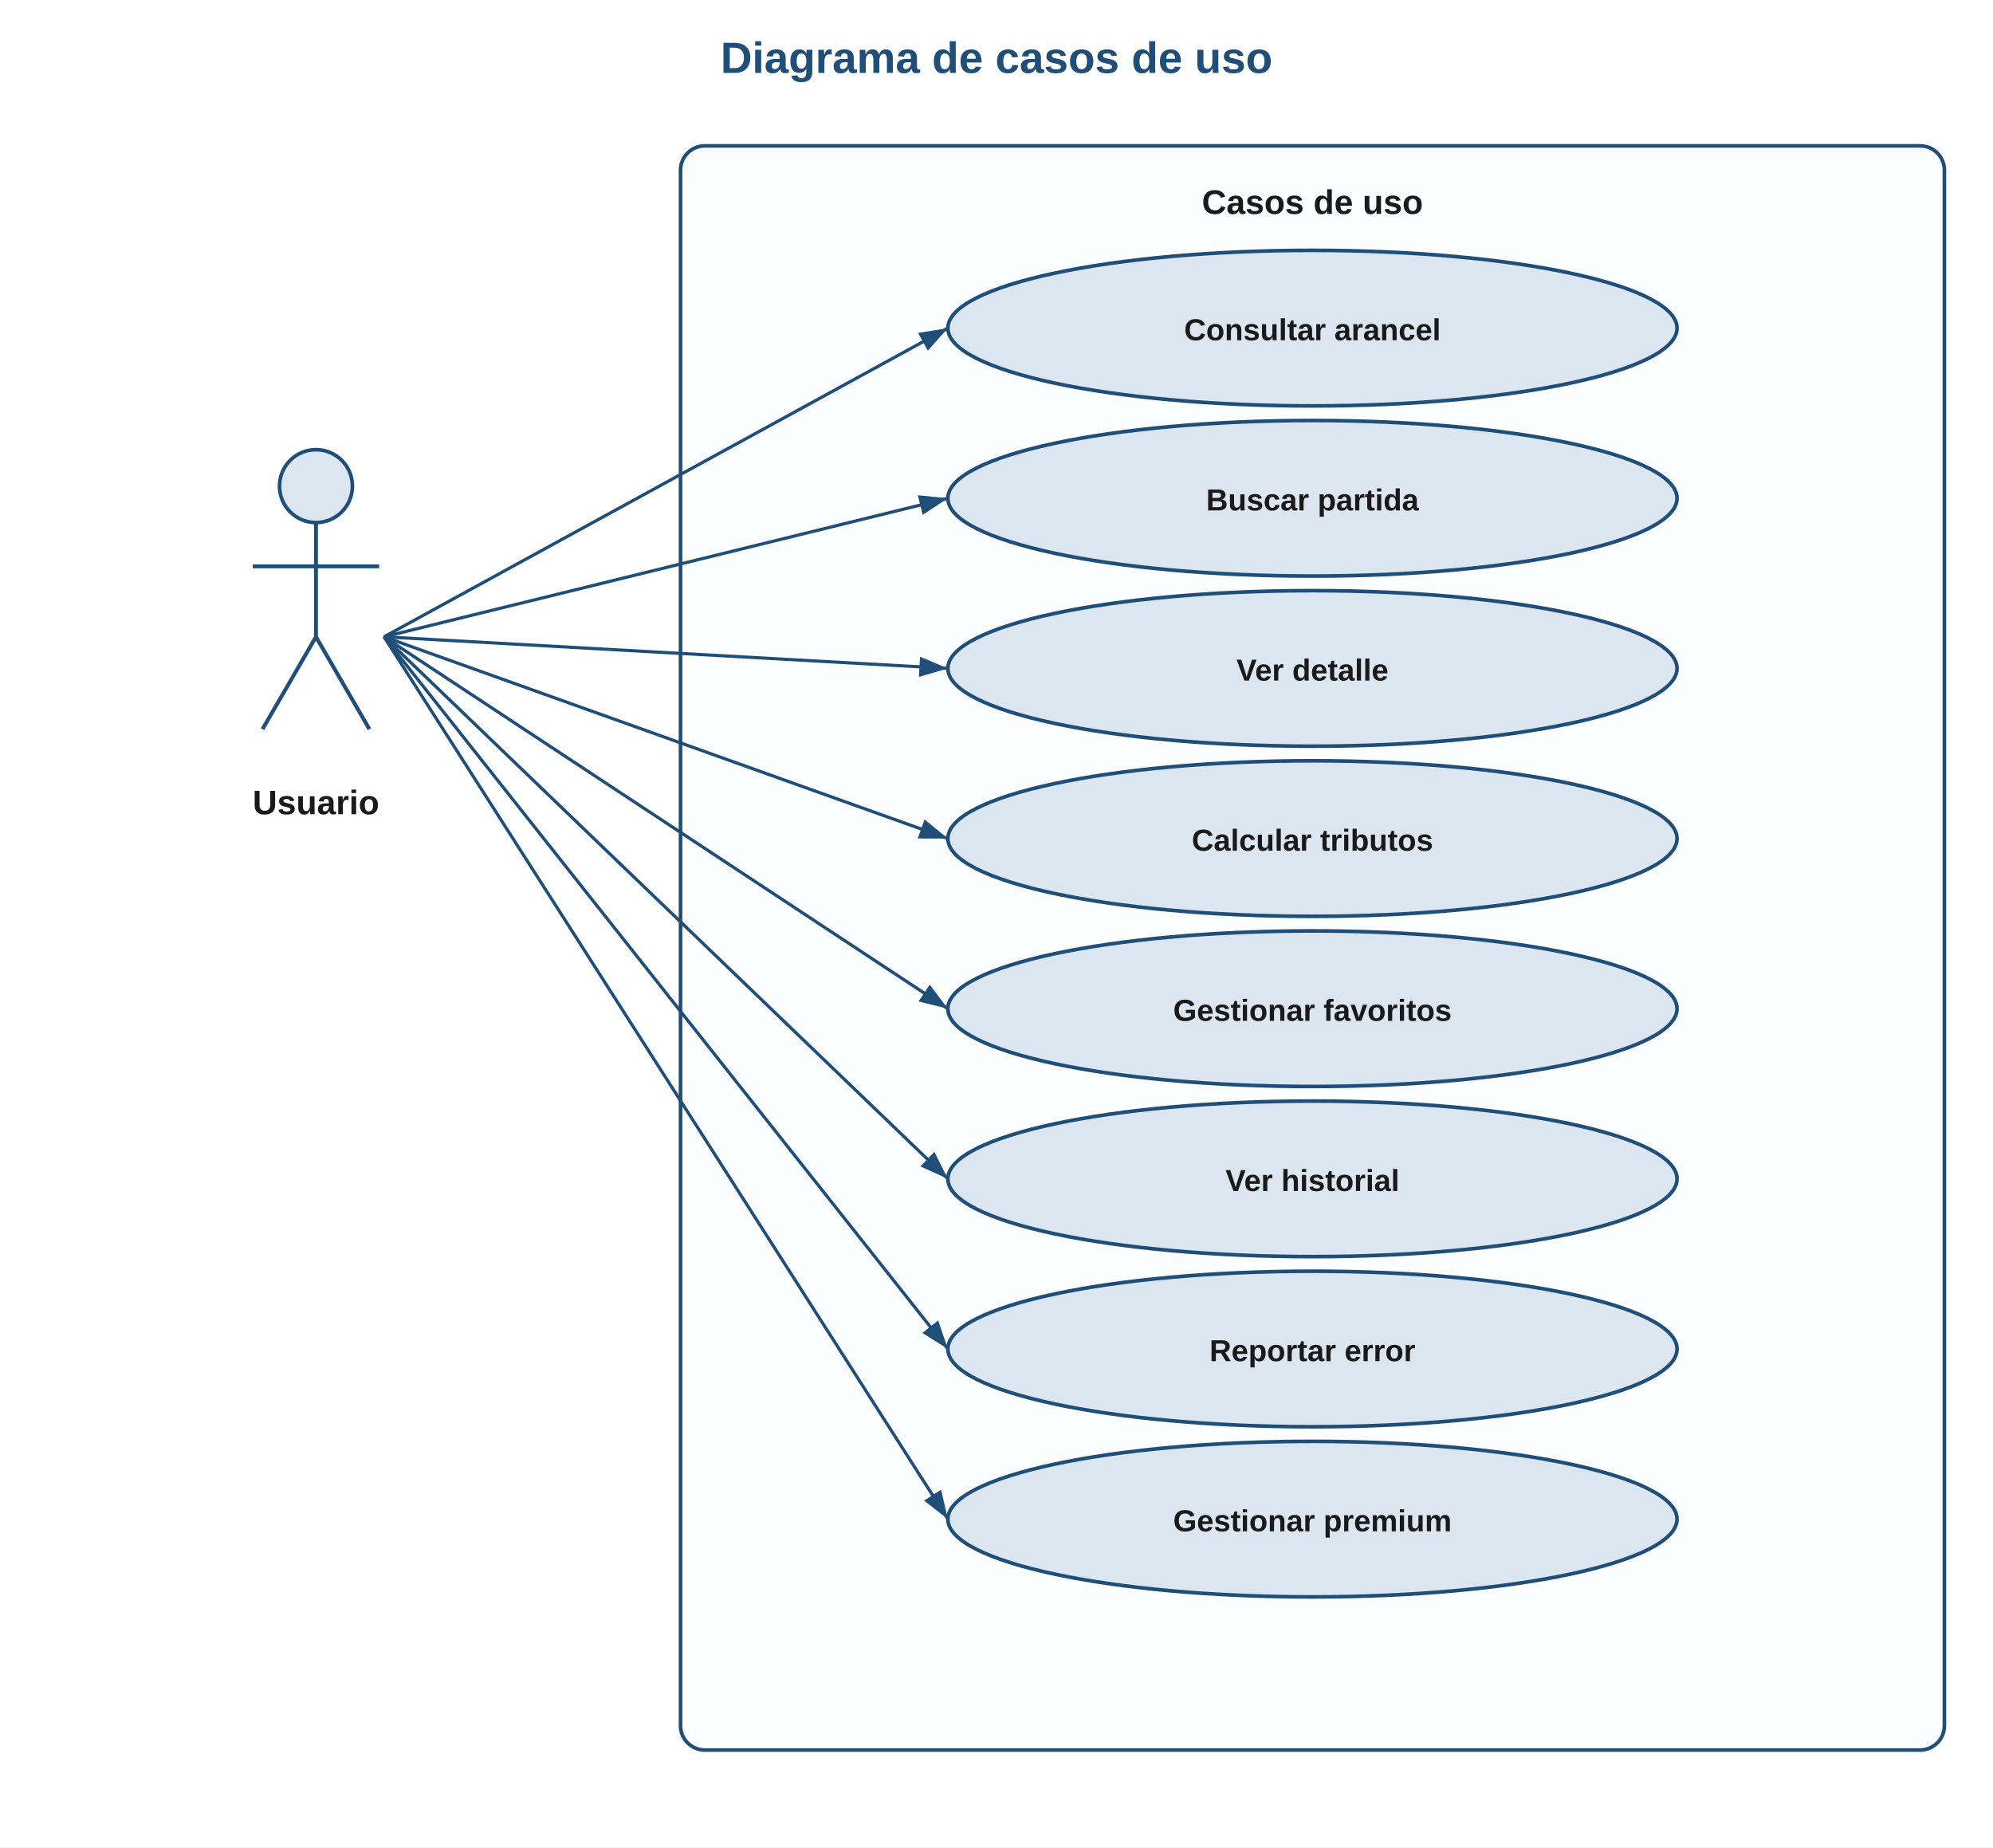
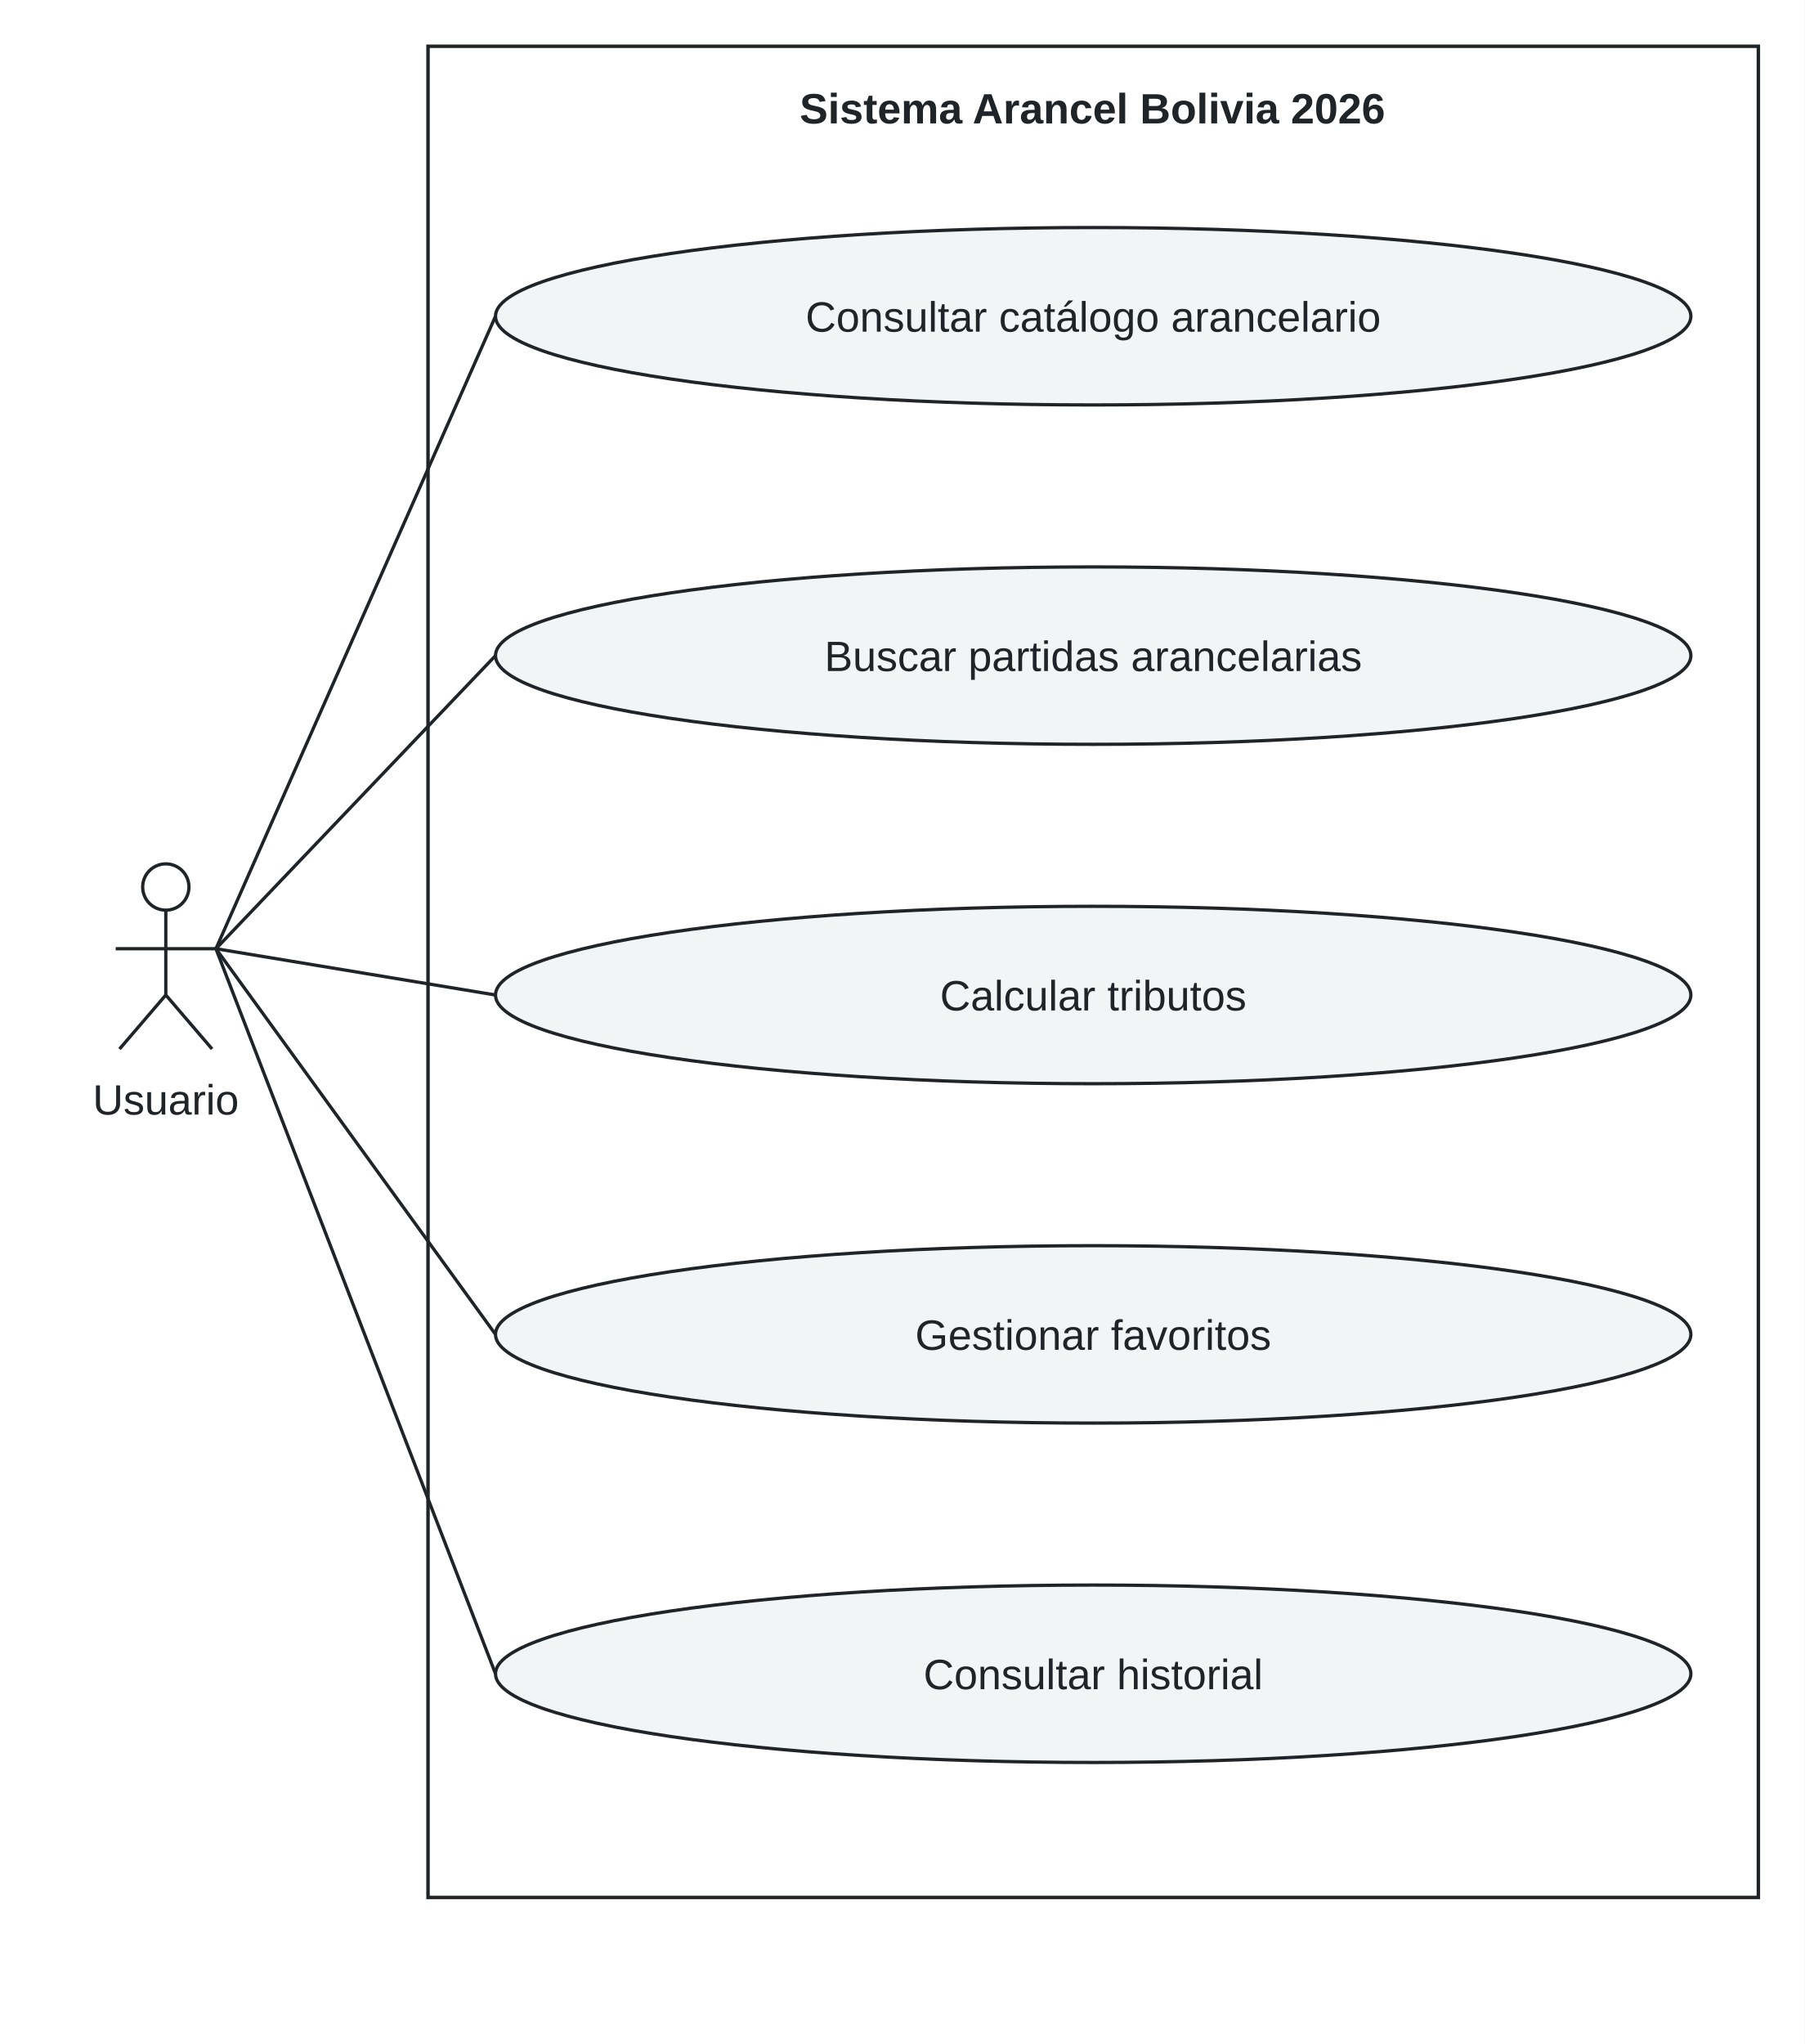
- <svg xmlns="http://www.w3.org/2000/svg" viewBox="0 0 820 760" width="820" height="760">
-   <defs>
-     <marker id="arrow" markerWidth="11" markerHeight="11" refX="9" refY="3.2" orient="auto" markerUnits="strokeWidth">
-       <path d="M0,0 L9,3.2 L0,6.4 z" fill="#1f4e79" />
-     </marker>
-     <marker id="arrowOpen" markerWidth="12" markerHeight="12" refX="10" refY="3.5" orient="auto" markerUnits="strokeWidth">
-       <path d="M0,0 L10,3.5 L0,7 z" fill="none" stroke="#1f4e79" stroke-width="1" />
-     </marker>
-   </defs>
-   <rect width="820" height="760" fill="#ffffff" />
-   <text x="410.0" y="30" text-anchor="middle" font-family="Arial, Helvetica, sans-serif" font-size="18" font-weight="bold" fill="#1f4e79">Diagrama de casos de uso</text>
-   <rect x="280" y="60" width="520" height="660" rx="10" ry="10" fill="#fbfdff" stroke="#1f4e79" stroke-width="1.5" />
-   <text x="540" y="88" text-anchor="middle" font-family="Arial, Helvetica, sans-serif" font-size="14" font-weight="bold" font-style="normal" fill="#1a1a1a">Casos de uso</text>
-   <ellipse cx="540" cy="135" rx="150" ry="32" fill="#dce6f1" stroke="#1f4e79" stroke-width="1.5" />
-   <text x="540" y="140" text-anchor="middle" font-family="Arial, Helvetica, sans-serif" font-size="12.5" font-weight="bold" font-style="normal" fill="#1a1a1a">Consultar arancel</text>
-   <ellipse cx="540" cy="205" rx="150" ry="32" fill="#dce6f1" stroke="#1f4e79" stroke-width="1.5" />
-   <text x="540" y="210" text-anchor="middle" font-family="Arial, Helvetica, sans-serif" font-size="12.5" font-weight="bold" font-style="normal" fill="#1a1a1a">Buscar partida</text>
-   <ellipse cx="540" cy="275" rx="150" ry="32" fill="#dce6f1" stroke="#1f4e79" stroke-width="1.5" />
-   <text x="540" y="280" text-anchor="middle" font-family="Arial, Helvetica, sans-serif" font-size="12.5" font-weight="bold" font-style="normal" fill="#1a1a1a">Ver detalle</text>
-   <ellipse cx="540" cy="345" rx="150" ry="32" fill="#dce6f1" stroke="#1f4e79" stroke-width="1.5" />
-   <text x="540" y="350" text-anchor="middle" font-family="Arial, Helvetica, sans-serif" font-size="12.5" font-weight="bold" font-style="normal" fill="#1a1a1a">Calcular tributos</text>
-   <ellipse cx="540" cy="415" rx="150" ry="32" fill="#dce6f1" stroke="#1f4e79" stroke-width="1.5" />
-   <text x="540" y="420" text-anchor="middle" font-family="Arial, Helvetica, sans-serif" font-size="12.5" font-weight="bold" font-style="normal" fill="#1a1a1a">Gestionar favoritos</text>
-   <ellipse cx="540" cy="485" rx="150" ry="32" fill="#dce6f1" stroke="#1f4e79" stroke-width="1.5" />
-   <text x="540" y="490" text-anchor="middle" font-family="Arial, Helvetica, sans-serif" font-size="12.5" font-weight="bold" font-style="normal" fill="#1a1a1a">Ver historial</text>
-   <ellipse cx="540" cy="555" rx="150" ry="32" fill="#dce6f1" stroke="#1f4e79" stroke-width="1.5" />
-   <text x="540" y="560" text-anchor="middle" font-family="Arial, Helvetica, sans-serif" font-size="12.5" font-weight="bold" font-style="normal" fill="#1a1a1a">Reportar error</text>
-   <ellipse cx="540" cy="625" rx="150" ry="32" fill="#dce6f1" stroke="#1f4e79" stroke-width="1.5" />
-   <text x="540" y="630" text-anchor="middle" font-family="Arial, Helvetica, sans-serif" font-size="12.5" font-weight="bold" font-style="normal" fill="#1a1a1a">Gestionar premium</text>
-   <circle cx="130" cy="200" r="15" fill="#dce6f1" stroke="#1f4e79" stroke-width="1.5" />
-   <line x1="130" y1="215" x2="130" y2="262" stroke="#1f4e79" stroke-width="1.6" />
-   <line x1="104" y1="233" x2="156" y2="233" stroke="#1f4e79" stroke-width="1.6" />
-   <line x1="130" y1="262" x2="108" y2="300" stroke="#1f4e79" stroke-width="1.6" />
-   <line x1="130" y1="262" x2="152" y2="300" stroke="#1f4e79" stroke-width="1.6" />
-   <text x="130" y="335" text-anchor="middle" font-family="Arial, Helvetica, sans-serif" font-size="14" font-weight="bold" font-style="normal" fill="#1a1a1a">Usuario</text>
-   <line x1="158" y1="262" x2="390" y2="135" stroke="#1f4e79" stroke-width="1.3" marker-end="url(#arrow)" />
-   <line x1="158" y1="262" x2="390" y2="205" stroke="#1f4e79" stroke-width="1.3" marker-end="url(#arrow)" />
-   <line x1="158" y1="262" x2="390" y2="275" stroke="#1f4e79" stroke-width="1.3" marker-end="url(#arrow)" />
-   <line x1="158" y1="262" x2="390" y2="345" stroke="#1f4e79" stroke-width="1.3" marker-end="url(#arrow)" />
-   <line x1="158" y1="262" x2="390" y2="415" stroke="#1f4e79" stroke-width="1.3" marker-end="url(#arrow)" />
-   <line x1="158" y1="262" x2="390" y2="485" stroke="#1f4e79" stroke-width="1.3" marker-end="url(#arrow)" />
-   <line x1="158" y1="262" x2="390" y2="555" stroke="#1f4e79" stroke-width="1.3" marker-end="url(#arrow)" />
-   <line x1="158" y1="262" x2="390" y2="625" stroke="#1f4e79" stroke-width="1.3" marker-end="url(#arrow)" />
+ <svg xmlns="http://www.w3.org/2000/svg" width="468" height="530" preserveAspectRatio="xMinYMin meet" viewBox="0 0 468 530" version="1.0" fill-rule="evenodd">
+   <clipPath id="clip">
+     <rect x="0" y="0" width="468" height="530" />
+   </clipPath>
+   <g id="group" transform="scale(1,-1) translate(0,-530)" style="clip-path: url(#clip)">
+     <g transform="">
+       <rect x="0" y="0" width="468" height="530" style="stroke: none; stroke-linecap: butt; stroke-width: 1; fill: rgb(100%,100%,100%); fill-rule: evenodd;" />
+       <rect x="111" y="38" width="345" height="480" style="stroke: rgb(12%,14%,16%); stroke-linecap: butt; stroke-width: 0.9; fill: rgb(100%,100%,100%); fill-rule: evenodd;" />
+       <text x="207.375" y="498.0" style="font-family: Arial; font-weight: bold; font-size: 11px;fill: rgb(12%,14%,16%); stroke:none;" transform="translate(0,996) scale(1,-1)">Sistema Arancel Bolivia 2026</text>
+       <circle cx="43" cy="300" r="6" style="stroke: rgb(12%,14%,16%); stroke-linecap: butt; stroke-width: 0.85; fill: rgb(100%,100%,100%); fill-rule: evenodd;" />
+       <polyline points="43 294, 43 272" style="stroke: rgb(12%,14%,16%); stroke-linecap: butt; stroke-width: 0.85; fill: none; fill-rule: evenodd;" />
+       <polyline points="30 284, 56 284" style="stroke: rgb(12%,14%,16%); stroke-linecap: butt; stroke-width: 0.85; fill: none; fill-rule: evenodd;" />
+       <polyline points="31 258, 43 272, 55 258" style="stroke: rgb(12%,14%,16%); stroke-linecap: butt; stroke-width: 0.85; fill: none; fill-rule: evenodd;" />
+       <text x="24.048" y="241.0" style="font-family: Arial; font-size: 11px;fill: rgb(12%,14%,16%); stroke:none;" transform="translate(0,482) scale(1,-1)">Usuario</text>
+       <polyline points="56 284, 128.5 448" style="stroke: rgb(12%,14%,16%); stroke-linecap: butt; stroke-width: 0.85; fill: none; fill-rule: evenodd;" />
+       <ellipse cx="283.5" cy="448.0" rx="155.0" ry="23.0" style="stroke: rgb(12%,14%,16%); stroke-linecap: butt; stroke-width: 0.85; fill: rgb(95%,96%,96%); fill-rule: evenodd;" />
+       <text x="208.901" y="444.0" style="font-family: Arial; font-size: 11px;fill: rgb(12%,14%,16%); stroke:none;" transform="translate(0,888) scale(1,-1)">Consultar catálogo arancelario</text>
+       <polyline points="56 284, 128.5 360" style="stroke: rgb(12%,14%,16%); stroke-linecap: butt; stroke-width: 0.85; fill: none; fill-rule: evenodd;" />
+       <ellipse cx="283.5" cy="360.0" rx="155.0" ry="23.0" style="stroke: rgb(12%,14%,16%); stroke-linecap: butt; stroke-width: 0.85; fill: rgb(95%,96%,96%); fill-rule: evenodd;" />
+       <text x="213.799" y="356.0" style="font-family: Arial; font-size: 11px;fill: rgb(12%,14%,16%); stroke:none;" transform="translate(0,712) scale(1,-1)">Buscar partidas arancelarias</text>
+       <polyline points="56 284, 128.5 272" style="stroke: rgb(12%,14%,16%); stroke-linecap: butt; stroke-width: 0.85; fill: none; fill-rule: evenodd;" />
+       <ellipse cx="283.5" cy="272.0" rx="155.0" ry="23.0" style="stroke: rgb(12%,14%,16%); stroke-linecap: butt; stroke-width: 0.85; fill: rgb(95%,96%,96%); fill-rule: evenodd;" />
+       <text x="243.762" y="268.0" style="font-family: Arial; font-size: 11px;fill: rgb(12%,14%,16%); stroke:none;" transform="translate(0,536) scale(1,-1)">Calcular tributos</text>
+       <polyline points="56 284, 128.5 184" style="stroke: rgb(12%,14%,16%); stroke-linecap: butt; stroke-width: 0.85; fill: none; fill-rule: evenodd;" />
+       <ellipse cx="283.5" cy="184.0" rx="155.0" ry="23.0" style="stroke: rgb(12%,14%,16%); stroke-linecap: butt; stroke-width: 0.85; fill: rgb(95%,96%,96%); fill-rule: evenodd;" />
+       <text x="237.341" y="180.0" style="font-family: Arial; font-size: 11px;fill: rgb(12%,14%,16%); stroke:none;" transform="translate(0,360) scale(1,-1)">Gestionar favoritos</text>
+       <polyline points="56 284, 128.5 96" style="stroke: rgb(12%,14%,16%); stroke-linecap: butt; stroke-width: 0.85; fill: none; fill-rule: evenodd;" />
+       <ellipse cx="283.5" cy="96.0" rx="155.0" ry="23.0" style="stroke: rgb(12%,14%,16%); stroke-linecap: butt; stroke-width: 0.85; fill: rgb(95%,96%,96%); fill-rule: evenodd;" />
+       <text x="239.481" y="92.0" style="font-family: Arial; font-size: 11px;fill: rgb(12%,14%,16%); stroke:none;" transform="translate(0,184) scale(1,-1)">Consultar historial</text>
+     </g>
+   </g>
</svg>
